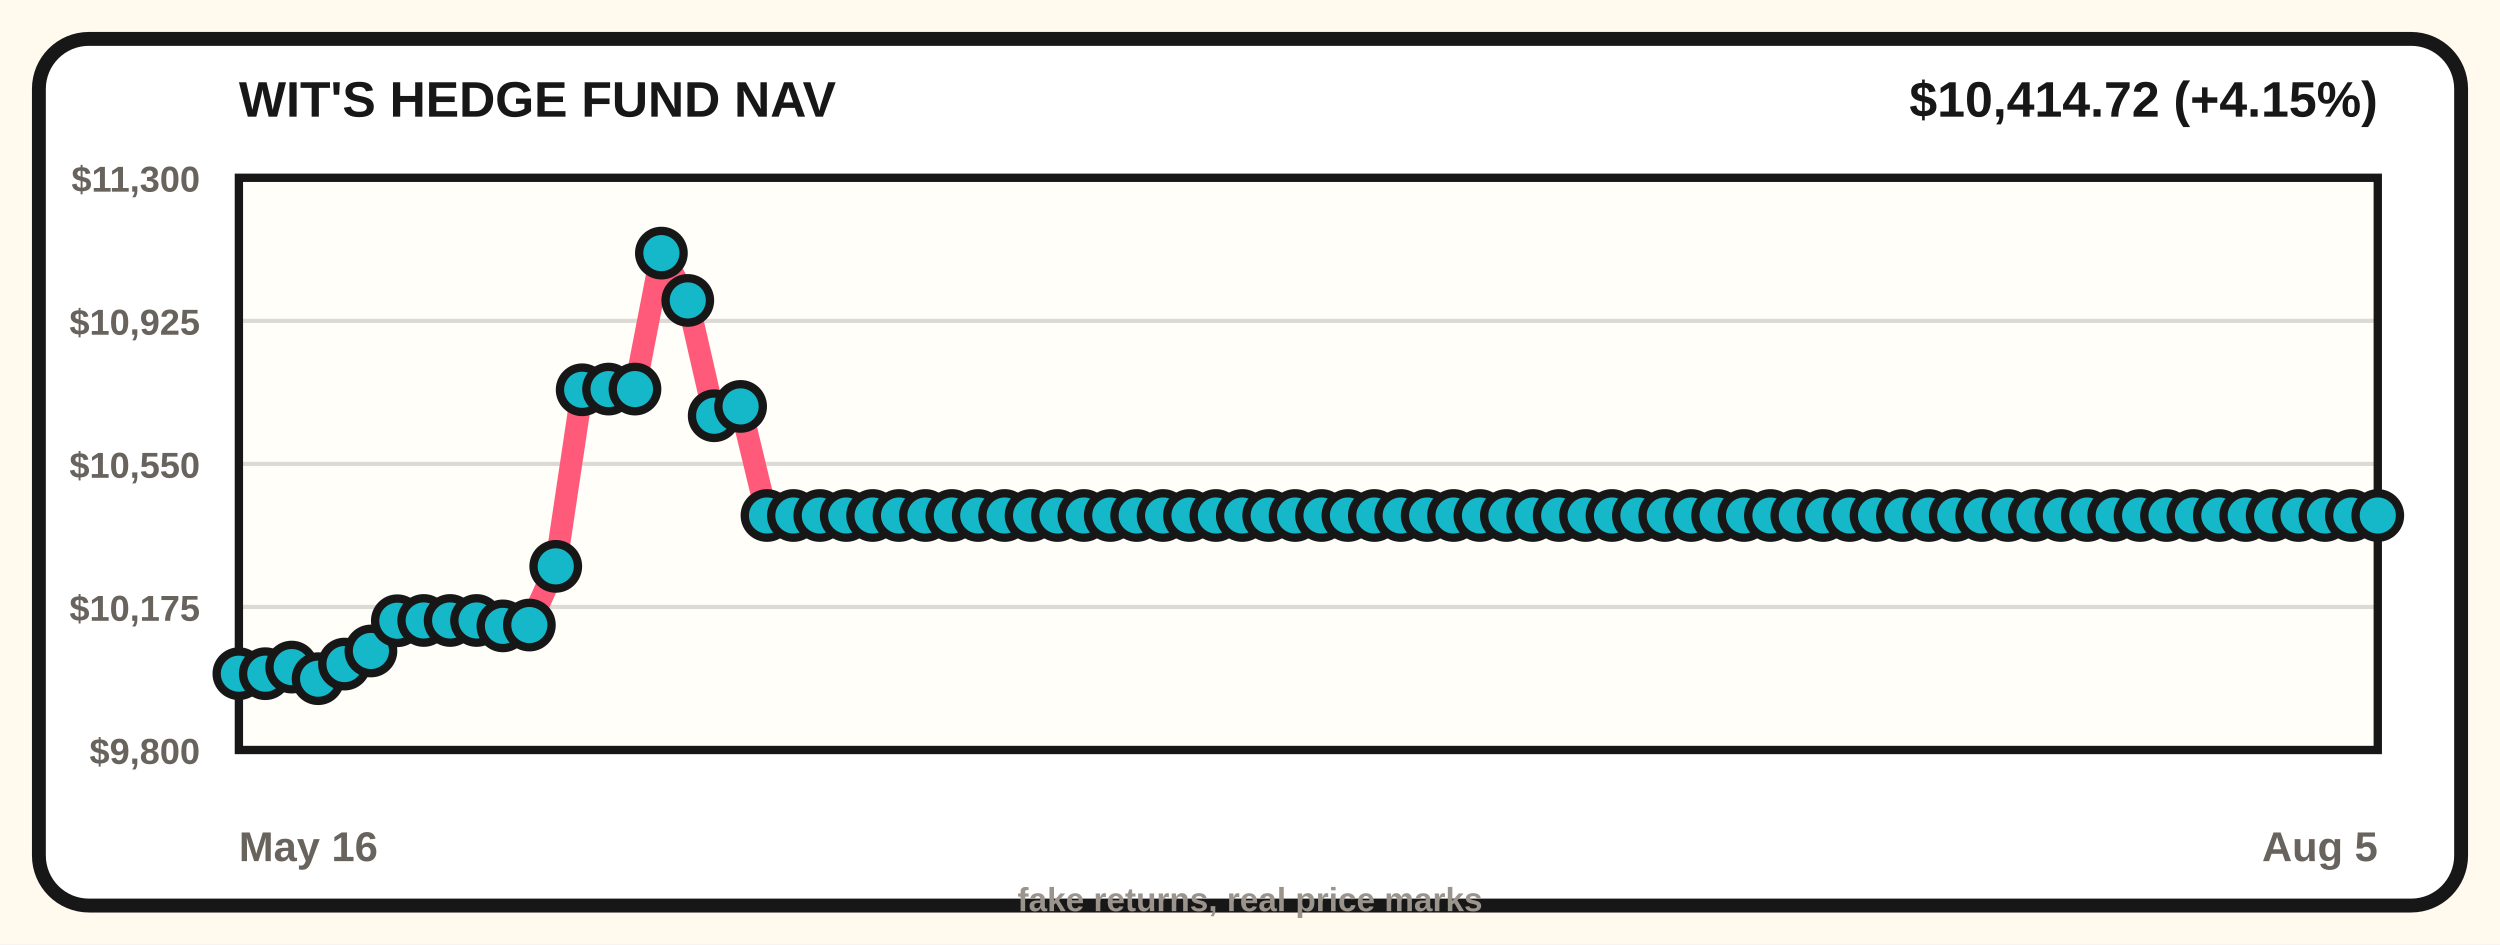
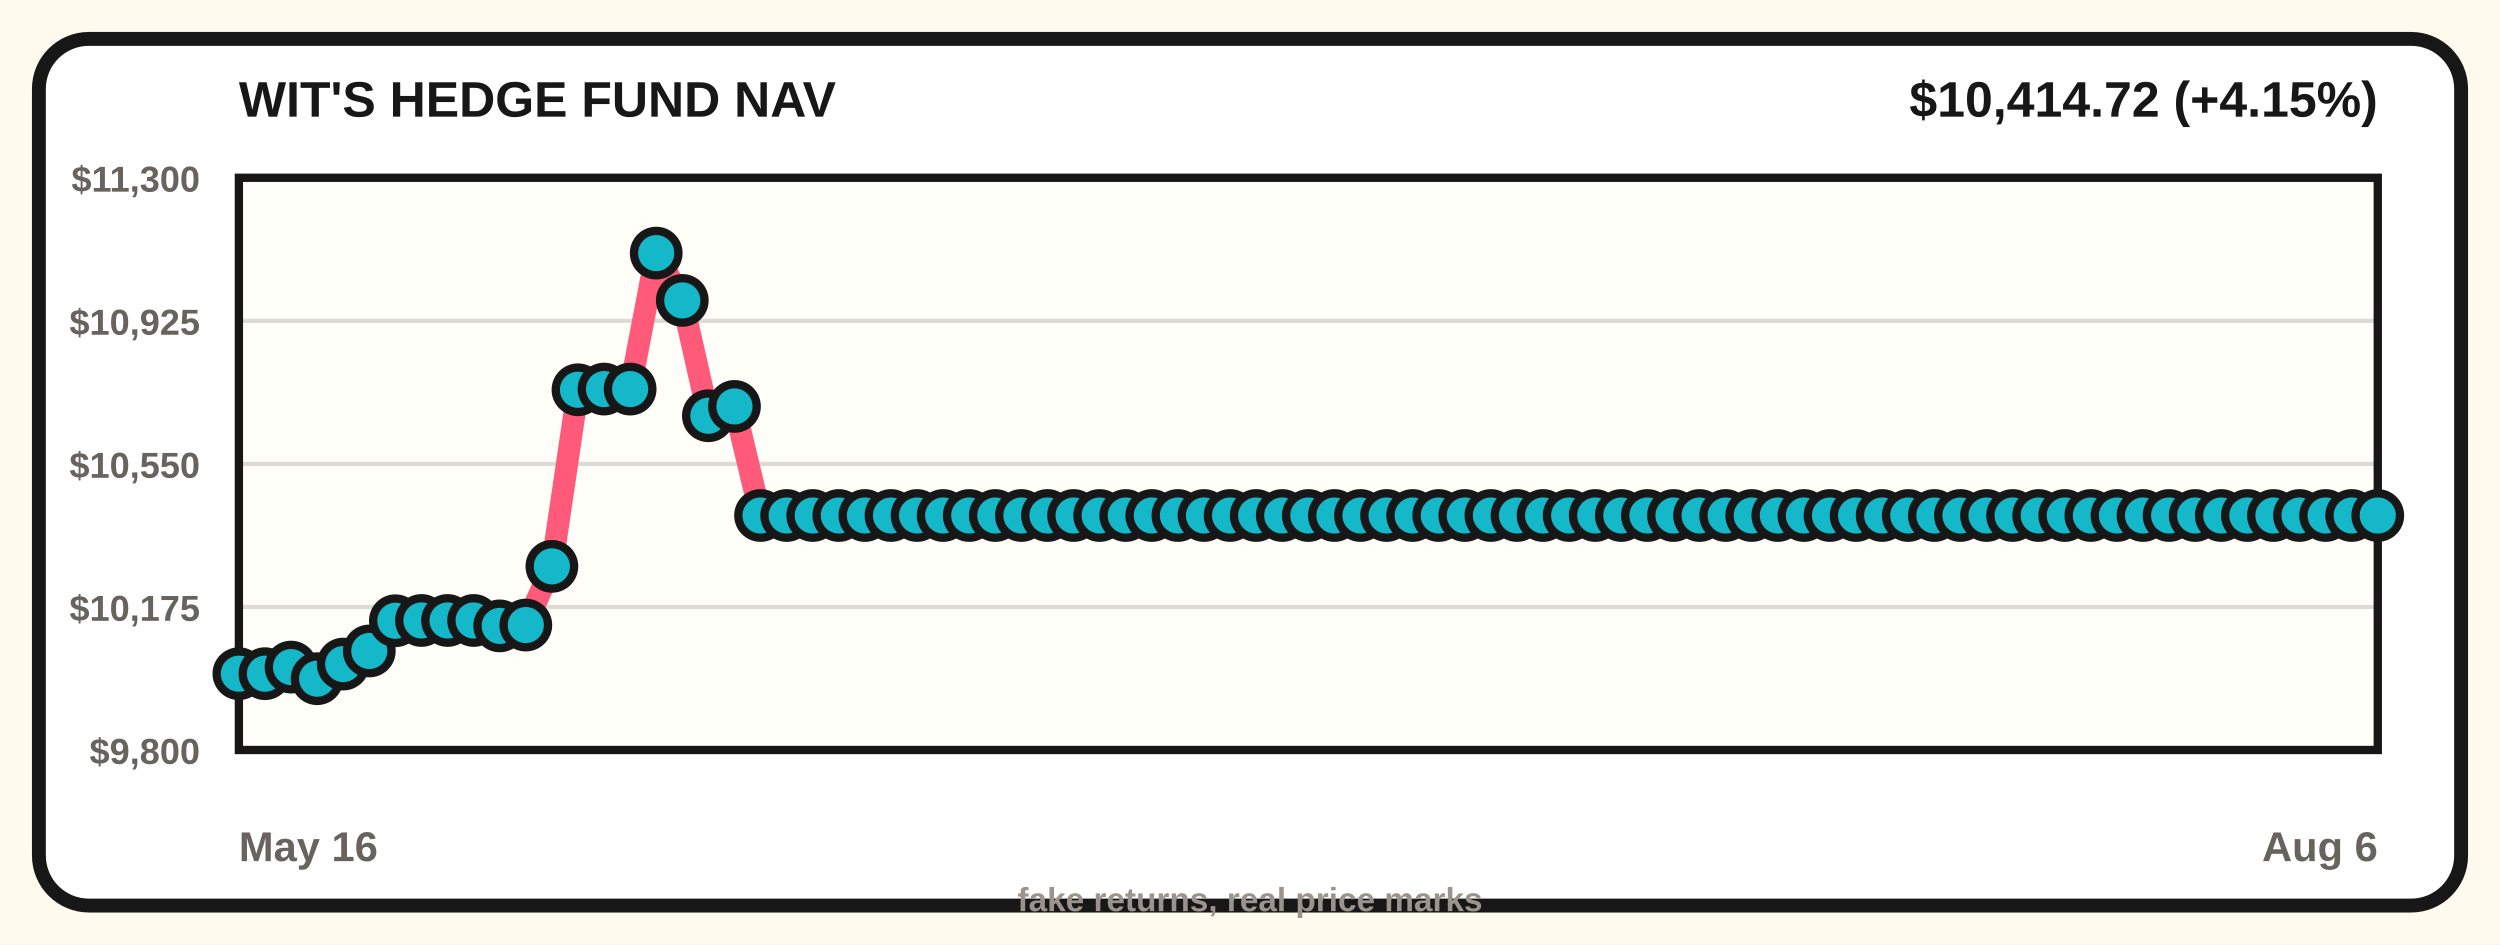
<svg xmlns="http://www.w3.org/2000/svg" width="900" height="340" viewBox="0 0 900 340" role="img" aria-label="Wit's Hedge Fund fake NAV chart">
  <rect width="900" height="340" fill="#fff9ee" />
  <rect x="14" y="14" width="872" height="312" rx="18" fill="#ffffff" stroke="#171717" stroke-width="5" />
  <rect x="86" y="64" width="770" height="206" fill="#fffef8" stroke="#171717" stroke-width="3" />
  <line x1="86" y1="270" x2="856" y2="270" stroke="#171717" stroke-width="1.5" opacity="0.16" />
  <text x="72" y="275" text-anchor="end" font-family="Arial, sans-serif" font-size="13" font-weight="800" fill="#68635d">$9,800</text>
  <line x1="86" y1="218.5" x2="856" y2="218.5" stroke="#171717" stroke-width="1.5" opacity="0.16" />
  <text x="72" y="223.5" text-anchor="end" font-family="Arial, sans-serif" font-size="13" font-weight="800" fill="#68635d">$10,175</text>
  <line x1="86" y1="167" x2="856" y2="167" stroke="#171717" stroke-width="1.5" opacity="0.16" />
  <text x="72" y="172" text-anchor="end" font-family="Arial, sans-serif" font-size="13" font-weight="800" fill="#68635d">$10,550</text>
  <line x1="86" y1="115.5" x2="856" y2="115.5" stroke="#171717" stroke-width="1.5" opacity="0.16" />
  <text x="72" y="120.5" text-anchor="end" font-family="Arial, sans-serif" font-size="13" font-weight="800" fill="#68635d">$10,925</text>
  <line x1="86" y1="64" x2="856" y2="64" stroke="#171717" stroke-width="1.5" opacity="0.16" />
  <text x="72" y="69" text-anchor="end" font-family="Arial, sans-serif" font-size="13" font-weight="800" fill="#68635d">$11,300</text>
-   <polyline points="86,242.53 95.51,242.53 105.01,240.15 114.52,244.33 124.02,239.07 133.53,234.35 143.04,223.47 152.54,223.37 162.05,223.37 171.56,223.37 181.06,225.32 190.57,225.02 200.07,203.89 209.58,140.32 219.09,140.07 228.59,140.07 238.1,91.12 247.6,108.15 257.11,149.67 266.62,146.31 276.12,185.58 285.63,185.58 295.14,185.58 304.64,185.58 314.15,185.58 323.65,185.58 333.16,185.58 342.67,185.58 352.17,185.58 361.68,185.58 371.19,185.58 380.69,185.58 390.2,185.58 399.7,185.58 409.21,185.58 418.72,185.58 428.22,185.58 437.73,185.58 447.23,185.58 456.74,185.58 466.25,185.58 475.75,185.58 485.26,185.58 494.77,185.58 504.27,185.58 513.78,185.58 523.28,185.58 532.79,185.58 542.3,185.58 551.8,185.58 561.31,185.58 570.81,185.58 580.32,185.58 589.83,185.58 599.33,185.58 608.84,185.58 618.35,185.58 627.85,185.58 637.36,185.58 646.86,185.58 656.37,185.58 665.88,185.58 675.38,185.58 684.89,185.58 694.4,185.58 703.9,185.58 713.41,185.58 722.91,185.58 732.42,185.58 741.93,185.58 751.43,185.58 760.94,185.58 770.44,185.58 779.95,185.58 789.46,185.58 798.96,185.58 808.47,185.58 817.98,185.58 827.48,185.58 836.99,185.58 846.49,185.58 856,185.58" fill="none" stroke="#ff5a7a" stroke-width="8" stroke-linecap="round" stroke-linejoin="round" />
+   <polyline points="86,242.53 95.39,242.53 104.78,240.15 114.17,244.33 123.56,239.07 132.95,234.35 142.34,223.47 151.73,223.37 161.12,223.37 170.51,223.37 179.9,225.32 189.29,225.02 198.68,203.89 208.07,140.32 217.46,140.07 226.85,140.07 236.24,91.12 245.63,108.15 255.02,149.67 264.41,146.31 273.8,185.58 283.2,185.58 292.59,185.58 301.98,185.58 311.37,185.58 320.76,185.58 330.15,185.58 339.54,185.58 348.93,185.58 358.32,185.58 367.71,185.58 377.1,185.58 386.49,185.58 395.88,185.58 405.27,185.58 414.66,185.58 424.05,185.58 433.44,185.58 442.83,185.58 452.22,185.58 461.61,185.58 471,185.58 480.39,185.58 489.78,185.58 499.17,185.58 508.56,185.58 517.95,185.58 527.34,185.58 536.73,185.58 546.12,185.58 555.51,185.58 564.9,185.58 574.29,185.58 583.68,185.58 593.07,185.58 602.46,185.58 611.85,185.58 621.24,185.58 630.63,185.58 640.02,185.58 649.41,185.58 658.8,185.58 668.2,185.58 677.59,185.58 686.98,185.58 696.37,185.58 705.76,185.58 715.15,185.58 724.54,185.58 733.93,185.58 743.32,185.58 752.71,185.58 762.1,185.58 771.49,185.58 780.88,185.58 790.27,185.58 799.66,185.58 809.05,185.58 818.44,185.58 827.83,185.58 837.22,185.58 846.61,185.58 856,185.58" fill="none" stroke="#ff5a7a" stroke-width="8" stroke-linecap="round" stroke-linejoin="round" />
  <circle cx="86" cy="242.53" r="8" fill="#15b8c8" stroke="#171717" stroke-width="3" />
-   <circle cx="95.51" cy="242.53" r="8" fill="#15b8c8" stroke="#171717" stroke-width="3" />
-   <circle cx="105.01" cy="240.15" r="8" fill="#15b8c8" stroke="#171717" stroke-width="3" />
-   <circle cx="114.52" cy="244.33" r="8" fill="#15b8c8" stroke="#171717" stroke-width="3" />
-   <circle cx="124.02" cy="239.07" r="8" fill="#15b8c8" stroke="#171717" stroke-width="3" />
-   <circle cx="133.53" cy="234.35" r="8" fill="#15b8c8" stroke="#171717" stroke-width="3" />
-   <circle cx="143.04" cy="223.47" r="8" fill="#15b8c8" stroke="#171717" stroke-width="3" />
-   <circle cx="152.54" cy="223.37" r="8" fill="#15b8c8" stroke="#171717" stroke-width="3" />
-   <circle cx="162.05" cy="223.37" r="8" fill="#15b8c8" stroke="#171717" stroke-width="3" />
-   <circle cx="171.56" cy="223.37" r="8" fill="#15b8c8" stroke="#171717" stroke-width="3" />
-   <circle cx="181.06" cy="225.32" r="8" fill="#15b8c8" stroke="#171717" stroke-width="3" />
-   <circle cx="190.57" cy="225.02" r="8" fill="#15b8c8" stroke="#171717" stroke-width="3" />
-   <circle cx="200.07" cy="203.89" r="8" fill="#15b8c8" stroke="#171717" stroke-width="3" />
-   <circle cx="209.58" cy="140.32" r="8" fill="#15b8c8" stroke="#171717" stroke-width="3" />
-   <circle cx="219.09" cy="140.07" r="8" fill="#15b8c8" stroke="#171717" stroke-width="3" />
-   <circle cx="228.59" cy="140.07" r="8" fill="#15b8c8" stroke="#171717" stroke-width="3" />
-   <circle cx="238.1" cy="91.12" r="8" fill="#15b8c8" stroke="#171717" stroke-width="3" />
-   <circle cx="247.6" cy="108.15" r="8" fill="#15b8c8" stroke="#171717" stroke-width="3" />
-   <circle cx="257.11" cy="149.67" r="8" fill="#15b8c8" stroke="#171717" stroke-width="3" />
-   <circle cx="266.62" cy="146.31" r="8" fill="#15b8c8" stroke="#171717" stroke-width="3" />
-   <circle cx="276.12" cy="185.58" r="8" fill="#15b8c8" stroke="#171717" stroke-width="3" />
-   <circle cx="285.63" cy="185.58" r="8" fill="#15b8c8" stroke="#171717" stroke-width="3" />
-   <circle cx="295.14" cy="185.58" r="8" fill="#15b8c8" stroke="#171717" stroke-width="3" />
-   <circle cx="304.64" cy="185.58" r="8" fill="#15b8c8" stroke="#171717" stroke-width="3" />
-   <circle cx="314.15" cy="185.58" r="8" fill="#15b8c8" stroke="#171717" stroke-width="3" />
-   <circle cx="323.65" cy="185.58" r="8" fill="#15b8c8" stroke="#171717" stroke-width="3" />
-   <circle cx="333.16" cy="185.58" r="8" fill="#15b8c8" stroke="#171717" stroke-width="3" />
-   <circle cx="342.67" cy="185.58" r="8" fill="#15b8c8" stroke="#171717" stroke-width="3" />
-   <circle cx="352.17" cy="185.58" r="8" fill="#15b8c8" stroke="#171717" stroke-width="3" />
-   <circle cx="361.68" cy="185.58" r="8" fill="#15b8c8" stroke="#171717" stroke-width="3" />
-   <circle cx="371.19" cy="185.58" r="8" fill="#15b8c8" stroke="#171717" stroke-width="3" />
-   <circle cx="380.69" cy="185.58" r="8" fill="#15b8c8" stroke="#171717" stroke-width="3" />
-   <circle cx="390.2" cy="185.58" r="8" fill="#15b8c8" stroke="#171717" stroke-width="3" />
-   <circle cx="399.7" cy="185.58" r="8" fill="#15b8c8" stroke="#171717" stroke-width="3" />
-   <circle cx="409.21" cy="185.58" r="8" fill="#15b8c8" stroke="#171717" stroke-width="3" />
-   <circle cx="418.72" cy="185.58" r="8" fill="#15b8c8" stroke="#171717" stroke-width="3" />
-   <circle cx="428.22" cy="185.58" r="8" fill="#15b8c8" stroke="#171717" stroke-width="3" />
-   <circle cx="437.73" cy="185.58" r="8" fill="#15b8c8" stroke="#171717" stroke-width="3" />
-   <circle cx="447.23" cy="185.58" r="8" fill="#15b8c8" stroke="#171717" stroke-width="3" />
-   <circle cx="456.74" cy="185.58" r="8" fill="#15b8c8" stroke="#171717" stroke-width="3" />
-   <circle cx="466.25" cy="185.58" r="8" fill="#15b8c8" stroke="#171717" stroke-width="3" />
-   <circle cx="475.75" cy="185.58" r="8" fill="#15b8c8" stroke="#171717" stroke-width="3" />
-   <circle cx="485.26" cy="185.58" r="8" fill="#15b8c8" stroke="#171717" stroke-width="3" />
-   <circle cx="494.77" cy="185.58" r="8" fill="#15b8c8" stroke="#171717" stroke-width="3" />
-   <circle cx="504.27" cy="185.58" r="8" fill="#15b8c8" stroke="#171717" stroke-width="3" />
-   <circle cx="513.78" cy="185.58" r="8" fill="#15b8c8" stroke="#171717" stroke-width="3" />
-   <circle cx="523.28" cy="185.58" r="8" fill="#15b8c8" stroke="#171717" stroke-width="3" />
-   <circle cx="532.79" cy="185.58" r="8" fill="#15b8c8" stroke="#171717" stroke-width="3" />
-   <circle cx="542.3" cy="185.58" r="8" fill="#15b8c8" stroke="#171717" stroke-width="3" />
-   <circle cx="551.8" cy="185.58" r="8" fill="#15b8c8" stroke="#171717" stroke-width="3" />
-   <circle cx="561.31" cy="185.58" r="8" fill="#15b8c8" stroke="#171717" stroke-width="3" />
-   <circle cx="570.81" cy="185.58" r="8" fill="#15b8c8" stroke="#171717" stroke-width="3" />
-   <circle cx="580.32" cy="185.58" r="8" fill="#15b8c8" stroke="#171717" stroke-width="3" />
-   <circle cx="589.83" cy="185.58" r="8" fill="#15b8c8" stroke="#171717" stroke-width="3" />
-   <circle cx="599.33" cy="185.58" r="8" fill="#15b8c8" stroke="#171717" stroke-width="3" />
-   <circle cx="608.84" cy="185.58" r="8" fill="#15b8c8" stroke="#171717" stroke-width="3" />
-   <circle cx="618.35" cy="185.58" r="8" fill="#15b8c8" stroke="#171717" stroke-width="3" />
-   <circle cx="627.85" cy="185.58" r="8" fill="#15b8c8" stroke="#171717" stroke-width="3" />
-   <circle cx="637.36" cy="185.58" r="8" fill="#15b8c8" stroke="#171717" stroke-width="3" />
-   <circle cx="646.86" cy="185.58" r="8" fill="#15b8c8" stroke="#171717" stroke-width="3" />
-   <circle cx="656.37" cy="185.58" r="8" fill="#15b8c8" stroke="#171717" stroke-width="3" />
-   <circle cx="665.88" cy="185.58" r="8" fill="#15b8c8" stroke="#171717" stroke-width="3" />
-   <circle cx="675.38" cy="185.58" r="8" fill="#15b8c8" stroke="#171717" stroke-width="3" />
-   <circle cx="684.89" cy="185.58" r="8" fill="#15b8c8" stroke="#171717" stroke-width="3" />
-   <circle cx="694.4" cy="185.58" r="8" fill="#15b8c8" stroke="#171717" stroke-width="3" />
-   <circle cx="703.9" cy="185.58" r="8" fill="#15b8c8" stroke="#171717" stroke-width="3" />
-   <circle cx="713.41" cy="185.58" r="8" fill="#15b8c8" stroke="#171717" stroke-width="3" />
-   <circle cx="722.91" cy="185.58" r="8" fill="#15b8c8" stroke="#171717" stroke-width="3" />
-   <circle cx="732.42" cy="185.58" r="8" fill="#15b8c8" stroke="#171717" stroke-width="3" />
-   <circle cx="741.93" cy="185.58" r="8" fill="#15b8c8" stroke="#171717" stroke-width="3" />
-   <circle cx="751.43" cy="185.58" r="8" fill="#15b8c8" stroke="#171717" stroke-width="3" />
-   <circle cx="760.94" cy="185.58" r="8" fill="#15b8c8" stroke="#171717" stroke-width="3" />
-   <circle cx="770.44" cy="185.58" r="8" fill="#15b8c8" stroke="#171717" stroke-width="3" />
-   <circle cx="779.95" cy="185.58" r="8" fill="#15b8c8" stroke="#171717" stroke-width="3" />
-   <circle cx="789.46" cy="185.58" r="8" fill="#15b8c8" stroke="#171717" stroke-width="3" />
-   <circle cx="798.96" cy="185.58" r="8" fill="#15b8c8" stroke="#171717" stroke-width="3" />
-   <circle cx="808.47" cy="185.58" r="8" fill="#15b8c8" stroke="#171717" stroke-width="3" />
-   <circle cx="817.98" cy="185.58" r="8" fill="#15b8c8" stroke="#171717" stroke-width="3" />
-   <circle cx="827.48" cy="185.58" r="8" fill="#15b8c8" stroke="#171717" stroke-width="3" />
-   <circle cx="836.99" cy="185.58" r="8" fill="#15b8c8" stroke="#171717" stroke-width="3" />
-   <circle cx="846.49" cy="185.58" r="8" fill="#15b8c8" stroke="#171717" stroke-width="3" />
+   <circle cx="95.39" cy="242.53" r="8" fill="#15b8c8" stroke="#171717" stroke-width="3" />
+   <circle cx="104.78" cy="240.15" r="8" fill="#15b8c8" stroke="#171717" stroke-width="3" />
+   <circle cx="114.17" cy="244.33" r="8" fill="#15b8c8" stroke="#171717" stroke-width="3" />
+   <circle cx="123.56" cy="239.07" r="8" fill="#15b8c8" stroke="#171717" stroke-width="3" />
+   <circle cx="132.95" cy="234.35" r="8" fill="#15b8c8" stroke="#171717" stroke-width="3" />
+   <circle cx="142.34" cy="223.47" r="8" fill="#15b8c8" stroke="#171717" stroke-width="3" />
+   <circle cx="151.73" cy="223.37" r="8" fill="#15b8c8" stroke="#171717" stroke-width="3" />
+   <circle cx="161.12" cy="223.37" r="8" fill="#15b8c8" stroke="#171717" stroke-width="3" />
+   <circle cx="170.51" cy="223.37" r="8" fill="#15b8c8" stroke="#171717" stroke-width="3" />
+   <circle cx="179.9" cy="225.32" r="8" fill="#15b8c8" stroke="#171717" stroke-width="3" />
+   <circle cx="189.29" cy="225.02" r="8" fill="#15b8c8" stroke="#171717" stroke-width="3" />
+   <circle cx="198.68" cy="203.89" r="8" fill="#15b8c8" stroke="#171717" stroke-width="3" />
+   <circle cx="208.07" cy="140.32" r="8" fill="#15b8c8" stroke="#171717" stroke-width="3" />
+   <circle cx="217.46" cy="140.07" r="8" fill="#15b8c8" stroke="#171717" stroke-width="3" />
+   <circle cx="226.85" cy="140.07" r="8" fill="#15b8c8" stroke="#171717" stroke-width="3" />
+   <circle cx="236.24" cy="91.12" r="8" fill="#15b8c8" stroke="#171717" stroke-width="3" />
+   <circle cx="245.63" cy="108.15" r="8" fill="#15b8c8" stroke="#171717" stroke-width="3" />
+   <circle cx="255.02" cy="149.67" r="8" fill="#15b8c8" stroke="#171717" stroke-width="3" />
+   <circle cx="264.41" cy="146.31" r="8" fill="#15b8c8" stroke="#171717" stroke-width="3" />
+   <circle cx="273.8" cy="185.58" r="8" fill="#15b8c8" stroke="#171717" stroke-width="3" />
+   <circle cx="283.2" cy="185.58" r="8" fill="#15b8c8" stroke="#171717" stroke-width="3" />
+   <circle cx="292.59" cy="185.58" r="8" fill="#15b8c8" stroke="#171717" stroke-width="3" />
+   <circle cx="301.98" cy="185.58" r="8" fill="#15b8c8" stroke="#171717" stroke-width="3" />
+   <circle cx="311.37" cy="185.58" r="8" fill="#15b8c8" stroke="#171717" stroke-width="3" />
+   <circle cx="320.76" cy="185.58" r="8" fill="#15b8c8" stroke="#171717" stroke-width="3" />
+   <circle cx="330.15" cy="185.58" r="8" fill="#15b8c8" stroke="#171717" stroke-width="3" />
+   <circle cx="339.54" cy="185.58" r="8" fill="#15b8c8" stroke="#171717" stroke-width="3" />
+   <circle cx="348.93" cy="185.58" r="8" fill="#15b8c8" stroke="#171717" stroke-width="3" />
+   <circle cx="358.32" cy="185.58" r="8" fill="#15b8c8" stroke="#171717" stroke-width="3" />
+   <circle cx="367.71" cy="185.58" r="8" fill="#15b8c8" stroke="#171717" stroke-width="3" />
+   <circle cx="377.1" cy="185.58" r="8" fill="#15b8c8" stroke="#171717" stroke-width="3" />
+   <circle cx="386.49" cy="185.58" r="8" fill="#15b8c8" stroke="#171717" stroke-width="3" />
+   <circle cx="395.88" cy="185.58" r="8" fill="#15b8c8" stroke="#171717" stroke-width="3" />
+   <circle cx="405.27" cy="185.58" r="8" fill="#15b8c8" stroke="#171717" stroke-width="3" />
+   <circle cx="414.66" cy="185.58" r="8" fill="#15b8c8" stroke="#171717" stroke-width="3" />
+   <circle cx="424.05" cy="185.58" r="8" fill="#15b8c8" stroke="#171717" stroke-width="3" />
+   <circle cx="433.44" cy="185.58" r="8" fill="#15b8c8" stroke="#171717" stroke-width="3" />
+   <circle cx="442.83" cy="185.58" r="8" fill="#15b8c8" stroke="#171717" stroke-width="3" />
+   <circle cx="452.22" cy="185.58" r="8" fill="#15b8c8" stroke="#171717" stroke-width="3" />
+   <circle cx="461.61" cy="185.58" r="8" fill="#15b8c8" stroke="#171717" stroke-width="3" />
+   <circle cx="471" cy="185.58" r="8" fill="#15b8c8" stroke="#171717" stroke-width="3" />
+   <circle cx="480.39" cy="185.58" r="8" fill="#15b8c8" stroke="#171717" stroke-width="3" />
+   <circle cx="489.78" cy="185.58" r="8" fill="#15b8c8" stroke="#171717" stroke-width="3" />
+   <circle cx="499.17" cy="185.58" r="8" fill="#15b8c8" stroke="#171717" stroke-width="3" />
+   <circle cx="508.56" cy="185.58" r="8" fill="#15b8c8" stroke="#171717" stroke-width="3" />
+   <circle cx="517.95" cy="185.58" r="8" fill="#15b8c8" stroke="#171717" stroke-width="3" />
+   <circle cx="527.34" cy="185.58" r="8" fill="#15b8c8" stroke="#171717" stroke-width="3" />
+   <circle cx="536.73" cy="185.58" r="8" fill="#15b8c8" stroke="#171717" stroke-width="3" />
+   <circle cx="546.12" cy="185.58" r="8" fill="#15b8c8" stroke="#171717" stroke-width="3" />
+   <circle cx="555.51" cy="185.58" r="8" fill="#15b8c8" stroke="#171717" stroke-width="3" />
+   <circle cx="564.9" cy="185.58" r="8" fill="#15b8c8" stroke="#171717" stroke-width="3" />
+   <circle cx="574.29" cy="185.58" r="8" fill="#15b8c8" stroke="#171717" stroke-width="3" />
+   <circle cx="583.68" cy="185.58" r="8" fill="#15b8c8" stroke="#171717" stroke-width="3" />
+   <circle cx="593.07" cy="185.58" r="8" fill="#15b8c8" stroke="#171717" stroke-width="3" />
+   <circle cx="602.46" cy="185.58" r="8" fill="#15b8c8" stroke="#171717" stroke-width="3" />
+   <circle cx="611.85" cy="185.58" r="8" fill="#15b8c8" stroke="#171717" stroke-width="3" />
+   <circle cx="621.24" cy="185.58" r="8" fill="#15b8c8" stroke="#171717" stroke-width="3" />
+   <circle cx="630.63" cy="185.58" r="8" fill="#15b8c8" stroke="#171717" stroke-width="3" />
+   <circle cx="640.02" cy="185.58" r="8" fill="#15b8c8" stroke="#171717" stroke-width="3" />
+   <circle cx="649.41" cy="185.58" r="8" fill="#15b8c8" stroke="#171717" stroke-width="3" />
+   <circle cx="658.8" cy="185.58" r="8" fill="#15b8c8" stroke="#171717" stroke-width="3" />
+   <circle cx="668.2" cy="185.58" r="8" fill="#15b8c8" stroke="#171717" stroke-width="3" />
+   <circle cx="677.59" cy="185.58" r="8" fill="#15b8c8" stroke="#171717" stroke-width="3" />
+   <circle cx="686.98" cy="185.58" r="8" fill="#15b8c8" stroke="#171717" stroke-width="3" />
+   <circle cx="696.37" cy="185.58" r="8" fill="#15b8c8" stroke="#171717" stroke-width="3" />
+   <circle cx="705.76" cy="185.58" r="8" fill="#15b8c8" stroke="#171717" stroke-width="3" />
+   <circle cx="715.15" cy="185.58" r="8" fill="#15b8c8" stroke="#171717" stroke-width="3" />
+   <circle cx="724.54" cy="185.58" r="8" fill="#15b8c8" stroke="#171717" stroke-width="3" />
+   <circle cx="733.93" cy="185.58" r="8" fill="#15b8c8" stroke="#171717" stroke-width="3" />
+   <circle cx="743.32" cy="185.58" r="8" fill="#15b8c8" stroke="#171717" stroke-width="3" />
+   <circle cx="752.71" cy="185.58" r="8" fill="#15b8c8" stroke="#171717" stroke-width="3" />
+   <circle cx="762.1" cy="185.58" r="8" fill="#15b8c8" stroke="#171717" stroke-width="3" />
+   <circle cx="771.49" cy="185.58" r="8" fill="#15b8c8" stroke="#171717" stroke-width="3" />
+   <circle cx="780.88" cy="185.58" r="8" fill="#15b8c8" stroke="#171717" stroke-width="3" />
+   <circle cx="790.27" cy="185.58" r="8" fill="#15b8c8" stroke="#171717" stroke-width="3" />
+   <circle cx="799.66" cy="185.58" r="8" fill="#15b8c8" stroke="#171717" stroke-width="3" />
+   <circle cx="809.05" cy="185.58" r="8" fill="#15b8c8" stroke="#171717" stroke-width="3" />
+   <circle cx="818.44" cy="185.58" r="8" fill="#15b8c8" stroke="#171717" stroke-width="3" />
+   <circle cx="827.83" cy="185.58" r="8" fill="#15b8c8" stroke="#171717" stroke-width="3" />
+   <circle cx="837.22" cy="185.58" r="8" fill="#15b8c8" stroke="#171717" stroke-width="3" />
+   <circle cx="846.61" cy="185.58" r="8" fill="#15b8c8" stroke="#171717" stroke-width="3" />
  <circle cx="856" cy="185.58" r="8" fill="#15b8c8" stroke="#171717" stroke-width="3" />
  <text x="86" y="42" font-family="Arial, sans-serif" font-size="18" font-weight="900" fill="#171717">WIT'S HEDGE FUND NAV</text>
  <text x="856" y="42" text-anchor="end" font-family="Arial, sans-serif" font-size="18" font-weight="900" fill="#171717">$10,414.72 (+4.15%)</text>
  <text x="86" y="310" text-anchor="start" font-family="Arial, sans-serif" font-size="15" font-weight="900" fill="#68635d">May 16</text>
-   <text x="856" y="310" text-anchor="end" font-family="Arial, sans-serif" font-size="15" font-weight="900" fill="#68635d">Aug 5</text>
+   <text x="856" y="310" text-anchor="end" font-family="Arial, sans-serif" font-size="15" font-weight="900" fill="#68635d">Aug 6</text>
  <text x="450" y="328" text-anchor="middle" font-family="Arial, sans-serif" font-size="12" font-weight="800" fill="#9a948c">fake returns, real price marks</text>
</svg>
